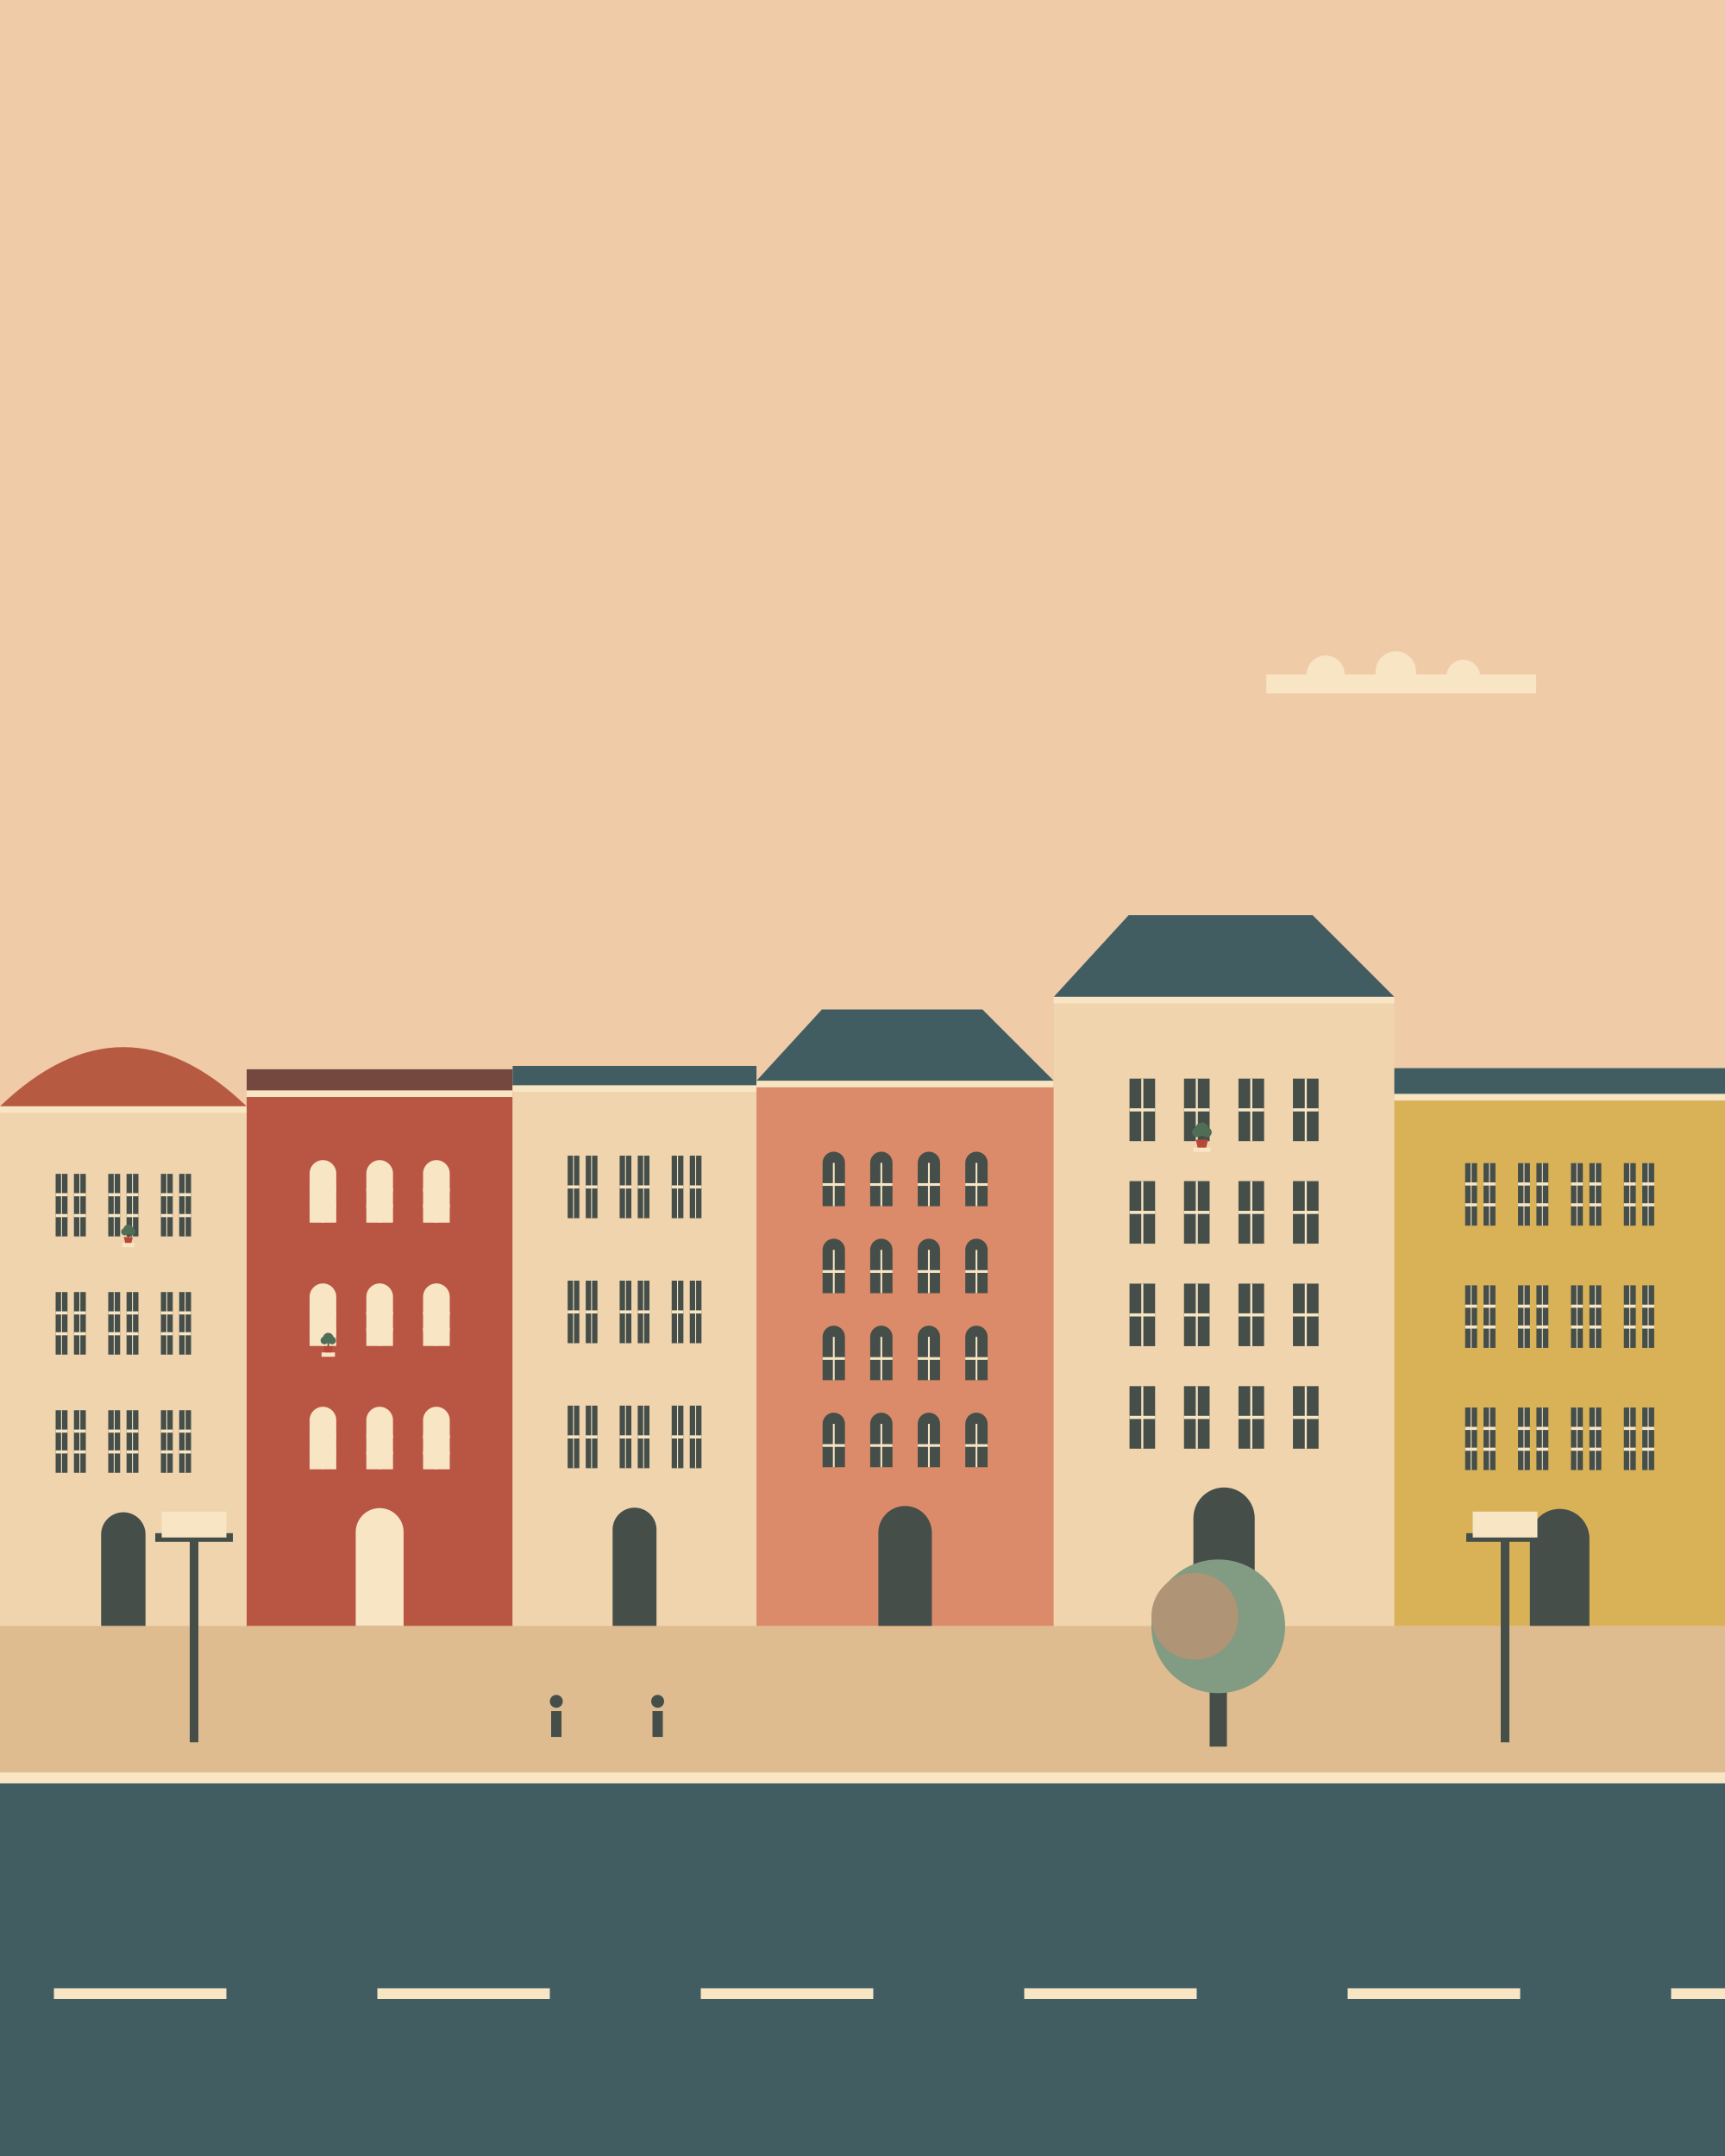
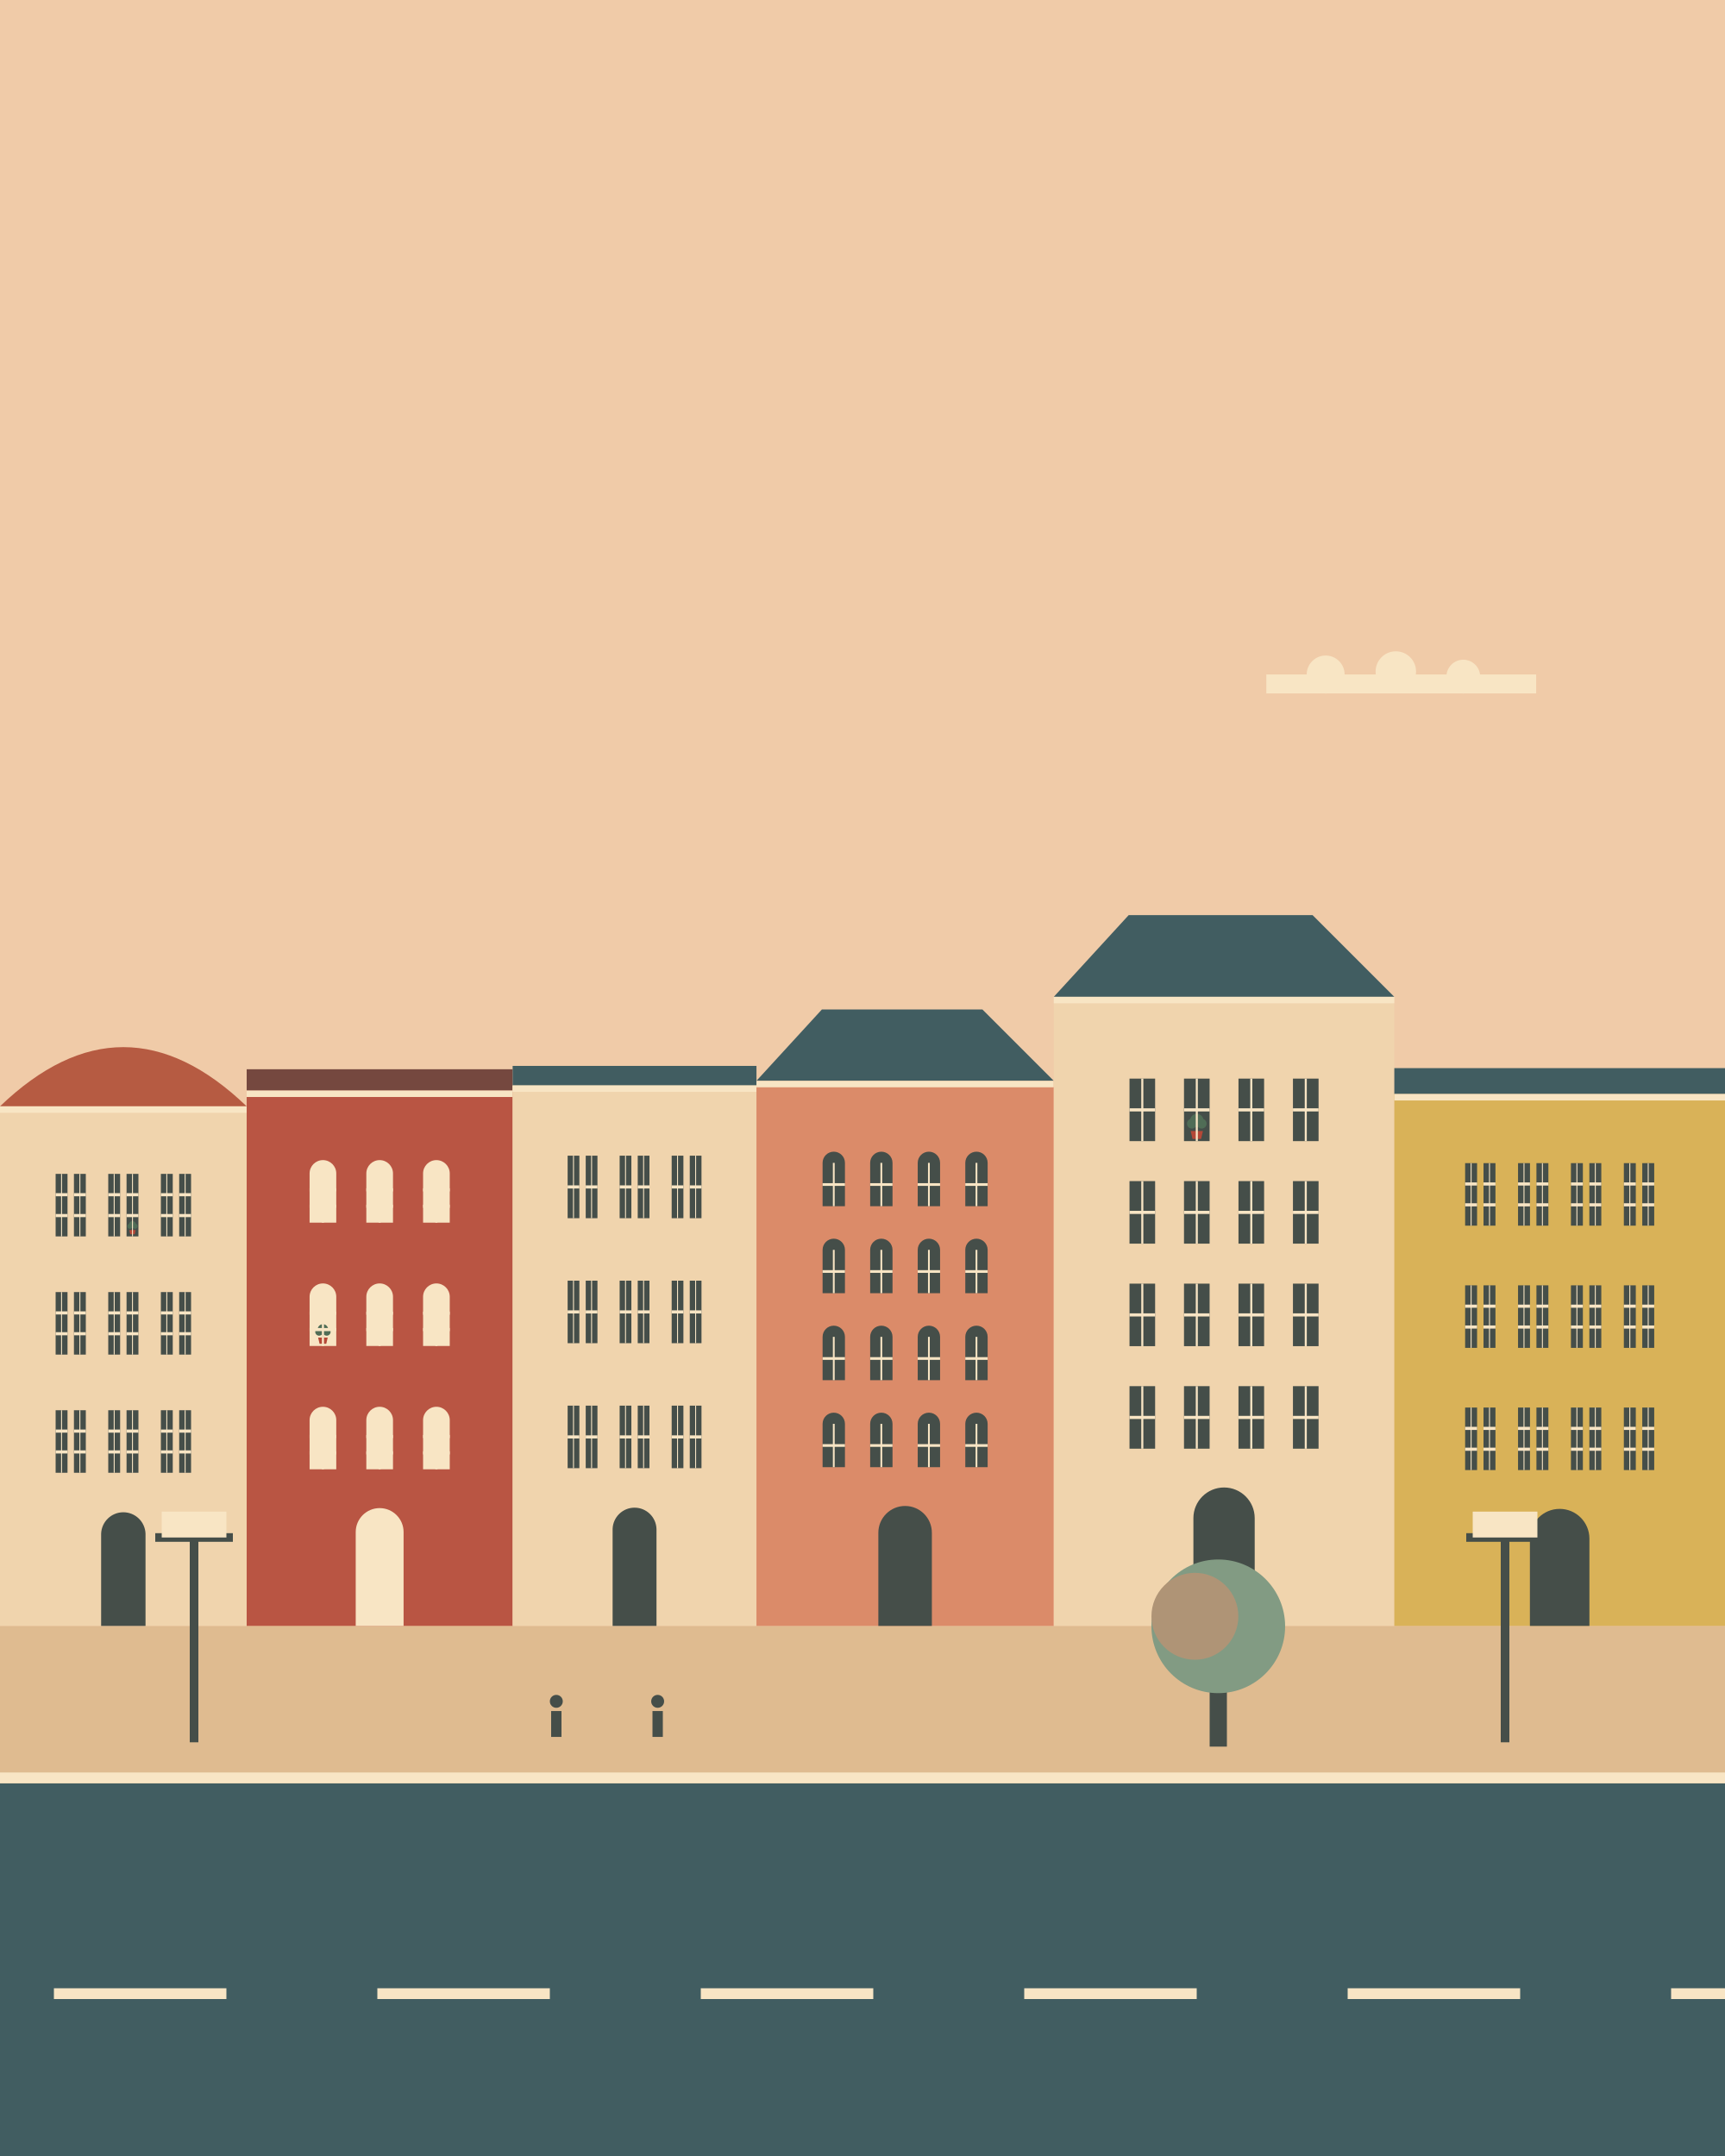
<svg xmlns="http://www.w3.org/2000/svg" width="800" height="1000" viewBox="0 0 800 1000" role="img" aria-label="道路沿い・accents-002">
  <rect x="0" y="0" width="800" height="1000" fill="#f0cba8" />
  <g data-cloud="true">
    <rect x="587.27" y="312.84" width="125.15" height="8.79" fill="#f8e5c4" />
    <circle cx="614.8" cy="312.84" r="8.79" fill="#f8e5c4" />
    <circle cx="647.34" cy="311.47" r="9.38" fill="#f8e5c4" />
    <circle cx="678.63" cy="313.81" r="7.82" fill="#f8e5c4" />
  </g>
  <rect x="0" y="754.12" width="800" height="73" fill="#dfbb90" />
  <rect x="0" y="827.12" width="800" height="172.88" fill="#415d61" />
  <g data-building="b0-0">
    <rect x="0" y="513.14" width="114.4" height="240.98" fill="#f0d4ad" />
    <path d="M0 513.14Q57.2 458.22 114.4 513.14Z" fill="#b65b42" />
    <rect x="0" y="513.14" width="114.4" height="3" fill="#f8e5c4" />
    <rect x="25.8" y="544.47" width="5.51" height="29" fill="#454e49" />
    <rect x="28.33" y="544.47" width="0.44" height="29" fill="#f8e5c4" />
    <rect x="25.8" y="553.41" width="5.51" height="1.45" fill="#f8e5c4" />
    <rect x="25.8" y="563.08" width="5.51" height="1.45" fill="#f8e5c4" />
    <rect x="34.29" y="544.47" width="5.51" height="29" fill="#454e49" />
    <rect x="36.82" y="544.47" width="0.44" height="29" fill="#f8e5c4" />
    <rect x="34.29" y="553.41" width="5.51" height="1.45" fill="#f8e5c4" />
    <rect x="34.29" y="563.08" width="5.51" height="1.45" fill="#f8e5c4" />
    <rect x="50.2" y="544.47" width="5.51" height="29" fill="#454e49" />
    <rect x="52.74" y="544.47" width="0.44" height="29" fill="#f8e5c4" />
    <rect x="50.2" y="553.41" width="5.51" height="1.45" fill="#f8e5c4" />
    <rect x="50.2" y="563.08" width="5.51" height="1.45" fill="#f8e5c4" />
-     <rect x="58.69" y="544.47" width="5.51" height="29" fill="#454e49" />
-     <rect x="61.22" y="544.47" width="0.44" height="29" fill="#f8e5c4" />
-     <rect x="58.69" y="553.41" width="5.51" height="1.45" fill="#f8e5c4" />
-     <rect x="58.69" y="563.08" width="5.51" height="1.45" fill="#f8e5c4" />
+     <g data-interior-window="rect" data-window-bounds="58.69,544.47,5.51,29">
+       <rect x="58.69" y="544.47" width="5.51" height="29" fill="#454e49" />
+       <g data-plant="inside">
+         <path d="M61.44 570.68V568.01" fill="none" stroke="#454e49" stroke-width="0.45" />
+         <circle cx="61.44" cy="568.01" r="1.64" fill="#506d56" />
+         <circle cx="60.25" cy="568.75" r="1.19" fill="#506d56" />
+         <circle cx="62.63" cy="568.75" r="1.19" fill="#506d56" />
+         <polygon points="59.96,570.53 62.93,570.53 62.48,572.47 60.4,572.47" fill="#b54837" />
+       </g>
+       <rect x="61.22" y="544.47" width="0.44" height="29" fill="#f8e5c4" />
+       <rect x="58.69" y="553.41" width="5.51" height="1.45" fill="#f8e5c4" />
+       <rect x="58.69" y="563.08" width="5.51" height="1.45" fill="#f8e5c4" />
+     </g>
    <rect x="74.61" y="544.47" width="5.51" height="29" fill="#454e49" />
    <rect x="77.14" y="544.47" width="0.44" height="29" fill="#f8e5c4" />
    <rect x="74.61" y="553.41" width="5.51" height="1.45" fill="#f8e5c4" />
    <rect x="74.61" y="563.08" width="5.51" height="1.45" fill="#f8e5c4" />
    <rect x="83.1" y="544.47" width="5.51" height="29" fill="#454e49" />
    <rect x="85.63" y="544.47" width="0.44" height="29" fill="#f8e5c4" />
    <rect x="83.1" y="553.41" width="5.51" height="1.45" fill="#f8e5c4" />
    <rect x="83.1" y="563.08" width="5.51" height="1.45" fill="#f8e5c4" />
    <rect x="25.8" y="599.29" width="5.51" height="29" fill="#454e49" />
    <rect x="28.33" y="599.29" width="0.44" height="29" fill="#f8e5c4" />
    <rect x="25.8" y="608.23" width="5.51" height="1.45" fill="#f8e5c4" />
    <rect x="25.8" y="617.89" width="5.51" height="1.45" fill="#f8e5c4" />
    <rect x="34.29" y="599.29" width="5.51" height="29" fill="#454e49" />
    <rect x="36.82" y="599.29" width="0.44" height="29" fill="#f8e5c4" />
    <rect x="34.29" y="608.23" width="5.51" height="1.45" fill="#f8e5c4" />
    <rect x="34.29" y="617.89" width="5.51" height="1.45" fill="#f8e5c4" />
    <rect x="50.2" y="599.29" width="5.51" height="29" fill="#454e49" />
    <rect x="52.74" y="599.29" width="0.44" height="29" fill="#f8e5c4" />
    <rect x="50.2" y="608.23" width="5.51" height="1.45" fill="#f8e5c4" />
    <rect x="50.2" y="617.89" width="5.51" height="1.45" fill="#f8e5c4" />
    <rect x="58.69" y="599.29" width="5.51" height="29" fill="#454e49" />
    <rect x="61.22" y="599.29" width="0.44" height="29" fill="#f8e5c4" />
    <rect x="58.69" y="608.23" width="5.51" height="1.45" fill="#f8e5c4" />
    <rect x="58.69" y="617.89" width="5.51" height="1.45" fill="#f8e5c4" />
    <rect x="74.61" y="599.29" width="5.51" height="29" fill="#454e49" />
    <rect x="77.14" y="599.29" width="0.44" height="29" fill="#f8e5c4" />
    <rect x="74.61" y="608.23" width="5.51" height="1.45" fill="#f8e5c4" />
    <rect x="74.61" y="617.89" width="5.51" height="1.45" fill="#f8e5c4" />
    <rect x="83.1" y="599.29" width="5.51" height="29" fill="#454e49" />
    <rect x="85.63" y="599.29" width="0.44" height="29" fill="#f8e5c4" />
    <rect x="83.1" y="608.23" width="5.51" height="1.45" fill="#f8e5c4" />
    <rect x="83.1" y="617.89" width="5.51" height="1.45" fill="#f8e5c4" />
    <rect x="25.8" y="654.1" width="5.51" height="29" fill="#454e49" />
    <rect x="28.33" y="654.1" width="0.44" height="29" fill="#f8e5c4" />
    <rect x="25.8" y="663.05" width="5.51" height="1.45" fill="#f8e5c4" />
    <rect x="25.8" y="672.71" width="5.51" height="1.45" fill="#f8e5c4" />
    <rect x="34.29" y="654.1" width="5.51" height="29" fill="#454e49" />
    <rect x="36.82" y="654.1" width="0.44" height="29" fill="#f8e5c4" />
    <rect x="34.29" y="663.05" width="5.51" height="1.45" fill="#f8e5c4" />
    <rect x="34.29" y="672.71" width="5.51" height="1.45" fill="#f8e5c4" />
    <rect x="50.2" y="654.1" width="5.51" height="29" fill="#454e49" />
    <rect x="52.74" y="654.1" width="0.44" height="29" fill="#f8e5c4" />
    <rect x="50.2" y="663.05" width="5.51" height="1.45" fill="#f8e5c4" />
    <rect x="50.2" y="672.71" width="5.51" height="1.45" fill="#f8e5c4" />
    <rect x="58.69" y="654.1" width="5.51" height="29" fill="#454e49" />
    <rect x="61.22" y="654.1" width="0.44" height="29" fill="#f8e5c4" />
    <rect x="58.69" y="663.05" width="5.51" height="1.45" fill="#f8e5c4" />
    <rect x="58.69" y="672.71" width="5.51" height="1.45" fill="#f8e5c4" />
    <rect x="74.61" y="654.1" width="5.51" height="29" fill="#454e49" />
    <rect x="77.14" y="654.1" width="0.44" height="29" fill="#f8e5c4" />
    <rect x="74.61" y="663.05" width="5.51" height="1.45" fill="#f8e5c4" />
    <rect x="74.61" y="672.71" width="5.51" height="1.45" fill="#f8e5c4" />
    <rect x="83.1" y="654.1" width="5.51" height="29" fill="#454e49" />
    <rect x="85.63" y="654.1" width="0.44" height="29" fill="#f8e5c4" />
    <rect x="83.1" y="663.05" width="5.51" height="1.45" fill="#f8e5c4" />
    <rect x="83.1" y="672.71" width="5.51" height="1.45" fill="#f8e5c4" />
    <path d="M46.9 754.12V711.4a10.3 10.3 0 0 1 20.59 0V754.12Z" fill="#454e49" />
-     <g data-plant="sill">
-       <rect x="56.61" y="576.47" width="5.77" height="2" fill="#f8e5c4" />
-       <path d="M59.49 574V570.29" fill="none" stroke="#454e49" stroke-width="0.62" />
-       <circle cx="59.49" cy="570.29" r="2.27" fill="#506d56" />
-       <circle cx="57.85" cy="571.32" r="1.65" fill="#506d56" />
-       <circle cx="61.14" cy="571.32" r="1.65" fill="#506d56" />
-       <polygon points="57.43,573.79 61.55,573.79 60.94,576.47 58.05,576.47" fill="#b54837" />
-     </g>
  </g>
  <g data-building="b0-1">
    <rect x="114.4" y="505.81" width="123.35" height="248.31" fill="#b95543" />
    <rect x="114.4" y="495.94" width="123.35" height="9.87" fill="#75483f" />
    <rect x="114.4" y="505.81" width="123.35" height="3" fill="#f8e5c4" />
    <path d="M143.58 567.09V544.27a6.18 6.18 0 0 1 12.37 0V567.09Z" fill="#f8e5c4" />
    <rect x="149.27" y="544.27" width="0.99" height="22.82" fill="#f8e5c4" />
    <rect x="143.58" y="551.15" width="12.37" height="1.45" fill="#f8e5c4" />
    <rect x="143.58" y="558.76" width="12.37" height="1.45" fill="#f8e5c4" />
    <path d="M169.89 567.09V544.27a6.18 6.18 0 0 1 12.37 0V567.09Z" fill="#f8e5c4" />
    <rect x="175.58" y="544.27" width="0.99" height="22.82" fill="#f8e5c4" />
    <rect x="169.89" y="551.15" width="12.37" height="1.45" fill="#f8e5c4" />
    <rect x="169.89" y="558.76" width="12.37" height="1.45" fill="#f8e5c4" />
    <path d="M196.21 567.09V544.27a6.18 6.18 0 0 1 12.37 0V567.09Z" fill="#f8e5c4" />
    <rect x="201.89" y="544.27" width="0.99" height="22.82" fill="#f8e5c4" />
    <rect x="196.21" y="551.15" width="12.37" height="1.45" fill="#f8e5c4" />
    <rect x="196.21" y="558.76" width="12.37" height="1.45" fill="#f8e5c4" />
-     <path d="M143.58 624.29V601.47a6.18 6.18 0 0 1 12.37 0V624.29Z" fill="#f8e5c4" />
-     <rect x="149.27" y="601.47" width="0.99" height="22.82" fill="#f8e5c4" />
-     <rect x="143.58" y="608.36" width="12.37" height="1.45" fill="#f8e5c4" />
-     <rect x="143.58" y="615.96" width="12.37" height="1.45" fill="#f8e5c4" />
+     <g data-interior-window="arch" data-window-bounds="143.58,595.29,12.37,29">
+       <path d="M143.58 624.29V601.47a6.18 6.18 0 0 1 12.37 0V624.29Z" fill="#f8e5c4" />
+       <g data-plant="inside">
+         <path d="M149.76 620.63V616.63" fill="none" stroke="#454e49" stroke-width="0.67" />
+         <circle cx="149.76" cy="616.63" r="2.44" fill="#506d56" />
+         <circle cx="147.98" cy="617.74" r="1.78" fill="#506d56" />
+         <circle cx="151.54" cy="617.74" r="1.78" fill="#506d56" />
+         <polygon points="147.54,620.41 151.98,620.41 151.31,623.29 148.21,623.29" fill="#b54837" />
+       </g>
+       <rect x="149.27" y="601.47" width="0.99" height="22.82" fill="#f8e5c4" />
+       <rect x="143.58" y="608.36" width="12.37" height="1.45" fill="#f8e5c4" />
+       <rect x="143.58" y="615.96" width="12.37" height="1.45" fill="#f8e5c4" />
+     </g>
    <path d="M169.89 624.29V601.47a6.18 6.18 0 0 1 12.37 0V624.29Z" fill="#f8e5c4" />
    <rect x="175.58" y="601.47" width="0.99" height="22.82" fill="#f8e5c4" />
    <rect x="169.89" y="608.36" width="12.37" height="1.45" fill="#f8e5c4" />
    <rect x="169.89" y="615.96" width="12.37" height="1.45" fill="#f8e5c4" />
    <path d="M196.21 624.29V601.47a6.18 6.18 0 0 1 12.37 0V624.29Z" fill="#f8e5c4" />
    <rect x="201.89" y="601.47" width="0.99" height="22.82" fill="#f8e5c4" />
    <rect x="196.21" y="608.36" width="12.37" height="1.45" fill="#f8e5c4" />
    <rect x="196.21" y="615.96" width="12.37" height="1.45" fill="#f8e5c4" />
    <path d="M143.58 681.49V658.68a6.18 6.18 0 0 1 12.37 0V681.49Z" fill="#f8e5c4" />
    <rect x="149.27" y="658.68" width="0.99" height="22.82" fill="#f8e5c4" />
    <rect x="143.58" y="665.56" width="12.37" height="1.45" fill="#f8e5c4" />
    <rect x="143.58" y="673.16" width="12.37" height="1.45" fill="#f8e5c4" />
    <path d="M169.89 681.49V658.68a6.18 6.18 0 0 1 12.37 0V681.49Z" fill="#f8e5c4" />
    <rect x="175.58" y="658.68" width="0.99" height="22.82" fill="#f8e5c4" />
    <rect x="169.89" y="665.56" width="12.37" height="1.45" fill="#f8e5c4" />
    <rect x="169.89" y="673.16" width="12.37" height="1.45" fill="#f8e5c4" />
    <path d="M196.21 681.49V658.68a6.18 6.18 0 0 1 12.37 0V681.49Z" fill="#f8e5c4" />
    <rect x="201.89" y="658.68" width="0.99" height="22.82" fill="#f8e5c4" />
    <rect x="196.21" y="665.56" width="12.37" height="1.45" fill="#f8e5c4" />
    <rect x="196.21" y="673.16" width="12.37" height="1.45" fill="#f8e5c4" />
    <path d="M164.97 754.12V710.59a11.1 11.1 0 0 1 22.2 0V754.12Z" fill="#f8e5c4" />
-     <g data-plant="sill">
-       <rect x="149.13" y="627.29" width="6.22" height="2" fill="#f8e5c4" />
-       <path d="M152.23 624.63V620.63" fill="none" stroke="#454e49" stroke-width="0.67" />
-       <circle cx="152.23" cy="620.63" r="2.44" fill="#506d56" />
-       <circle cx="150.46" cy="621.74" r="1.78" fill="#506d56" />
-       <circle cx="154.01" cy="621.74" r="1.78" fill="#506d56" />
-       <polygon points="150.01,624.41 154.45,624.41 153.79,627.29 150.68,627.29" fill="#b54837" />
-     </g>
  </g>
  <g data-building="b0-2">
    <rect x="237.75" y="503.44" width="113.08" height="250.68" fill="#f0d4ad" />
    <rect x="237.75" y="494.39" width="113.08" height="9.05" fill="#415d61" />
    <rect x="237.75" y="503.44" width="113.08" height="3" fill="#f8e5c4" />
    <rect x="263.25" y="536.03" width="5.44" height="29" fill="#454e49" />
    <rect x="265.75" y="536.03" width="0.44" height="29" fill="#f8e5c4" />
    <rect x="263.25" y="549.8" width="5.44" height="1.45" fill="#f8e5c4" />
    <rect x="271.64" y="536.03" width="5.44" height="29" fill="#454e49" />
    <rect x="274.14" y="536.03" width="0.44" height="29" fill="#f8e5c4" />
    <rect x="271.64" y="549.8" width="5.44" height="1.45" fill="#f8e5c4" />
    <rect x="287.37" y="536.03" width="5.44" height="29" fill="#454e49" />
    <rect x="289.88" y="536.03" width="0.44" height="29" fill="#f8e5c4" />
    <rect x="287.37" y="549.8" width="5.44" height="1.45" fill="#f8e5c4" />
    <rect x="295.76" y="536.03" width="5.44" height="29" fill="#454e49" />
    <rect x="298.27" y="536.03" width="0.44" height="29" fill="#f8e5c4" />
    <rect x="295.76" y="549.8" width="5.44" height="1.45" fill="#f8e5c4" />
    <rect x="311.5" y="536.03" width="5.44" height="29" fill="#454e49" />
    <rect x="314" y="536.03" width="0.44" height="29" fill="#f8e5c4" />
    <rect x="311.5" y="549.8" width="5.44" height="1.45" fill="#f8e5c4" />
    <rect x="319.89" y="536.03" width="5.44" height="29" fill="#454e49" />
    <rect x="322.39" y="536.03" width="0.44" height="29" fill="#f8e5c4" />
    <rect x="319.89" y="549.8" width="5.44" height="1.45" fill="#f8e5c4" />
    <rect x="263.25" y="594" width="5.44" height="29" fill="#454e49" />
    <rect x="265.75" y="594" width="0.44" height="29" fill="#f8e5c4" />
    <rect x="263.25" y="607.77" width="5.44" height="1.45" fill="#f8e5c4" />
    <rect x="271.64" y="594" width="5.44" height="29" fill="#454e49" />
    <rect x="274.14" y="594" width="0.44" height="29" fill="#f8e5c4" />
    <rect x="271.64" y="607.77" width="5.44" height="1.45" fill="#f8e5c4" />
    <rect x="287.37" y="594" width="5.44" height="29" fill="#454e49" />
    <rect x="289.88" y="594" width="0.44" height="29" fill="#f8e5c4" />
    <rect x="287.37" y="607.77" width="5.44" height="1.45" fill="#f8e5c4" />
    <rect x="295.76" y="594" width="5.44" height="29" fill="#454e49" />
    <rect x="298.27" y="594" width="0.44" height="29" fill="#f8e5c4" />
    <rect x="295.76" y="607.77" width="5.44" height="1.45" fill="#f8e5c4" />
    <rect x="311.5" y="594" width="5.44" height="29" fill="#454e49" />
    <rect x="314" y="594" width="0.44" height="29" fill="#f8e5c4" />
    <rect x="311.5" y="607.77" width="5.44" height="1.45" fill="#f8e5c4" />
    <rect x="319.89" y="594" width="5.44" height="29" fill="#454e49" />
    <rect x="322.39" y="594" width="0.44" height="29" fill="#f8e5c4" />
    <rect x="319.89" y="607.77" width="5.44" height="1.45" fill="#f8e5c4" />
    <rect x="263.25" y="651.97" width="5.44" height="29" fill="#454e49" />
    <rect x="265.75" y="651.97" width="0.44" height="29" fill="#f8e5c4" />
    <rect x="263.25" y="665.75" width="5.44" height="1.45" fill="#f8e5c4" />
    <rect x="271.64" y="651.97" width="5.44" height="29" fill="#454e49" />
    <rect x="274.14" y="651.97" width="0.44" height="29" fill="#f8e5c4" />
    <rect x="271.64" y="665.75" width="5.44" height="1.45" fill="#f8e5c4" />
    <rect x="287.37" y="651.97" width="5.44" height="29" fill="#454e49" />
    <rect x="289.88" y="651.97" width="0.44" height="29" fill="#f8e5c4" />
    <rect x="287.37" y="665.75" width="5.44" height="1.45" fill="#f8e5c4" />
    <rect x="295.76" y="651.97" width="5.44" height="29" fill="#454e49" />
    <rect x="298.27" y="651.97" width="0.44" height="29" fill="#f8e5c4" />
    <rect x="295.76" y="665.75" width="5.44" height="1.45" fill="#f8e5c4" />
    <rect x="311.5" y="651.97" width="5.44" height="29" fill="#454e49" />
    <rect x="314" y="651.97" width="0.44" height="29" fill="#f8e5c4" />
    <rect x="311.5" y="665.75" width="5.44" height="1.45" fill="#f8e5c4" />
    <rect x="319.89" y="651.97" width="5.44" height="29" fill="#454e49" />
    <rect x="322.39" y="651.97" width="0.44" height="29" fill="#f8e5c4" />
    <rect x="319.89" y="665.75" width="5.44" height="1.45" fill="#f8e5c4" />
    <path d="M284.11 754.12V709.15a10.18 10.18 0 0 1 20.35 0V754.12Z" fill="#454e49" />
  </g>
  <g data-building="b0-3">
    <rect x="350.82" y="501.31" width="137.89" height="252.81" fill="#db8b69" />
    <polygon points="350.82,501.31 381.16,468.22 455.62,468.22 488.71,501.31" fill="#415d61" />
    <rect x="350.82" y="501.31" width="137.89" height="3" fill="#f8e5c4" />
    <path d="M381.49 559.46V539.36a5.18 5.18 0 0 1 10.37 0V559.46Z" fill="#454e49" />
    <rect x="386.26" y="539.36" width="0.83" height="20.1" fill="#f8e5c4" />
    <rect x="381.49" y="548.78" width="10.37" height="1.26" fill="#f8e5c4" />
    <path d="M403.55 559.46V539.36a5.18 5.18 0 0 1 10.37 0V559.46Z" fill="#454e49" />
    <rect x="408.32" y="539.36" width="0.83" height="20.1" fill="#f8e5c4" />
    <rect x="403.55" y="548.78" width="10.37" height="1.26" fill="#f8e5c4" />
    <path d="M425.61 559.46V539.36a5.18 5.18 0 0 1 10.37 0V559.46Z" fill="#454e49" />
    <rect x="430.38" y="539.36" width="0.83" height="20.1" fill="#f8e5c4" />
    <rect x="425.61" y="548.78" width="10.37" height="1.26" fill="#f8e5c4" />
    <path d="M447.67 559.46V539.36a5.18 5.18 0 0 1 10.37 0V559.46Z" fill="#454e49" />
    <rect x="452.44" y="539.36" width="0.83" height="20.1" fill="#f8e5c4" />
    <rect x="447.67" y="548.78" width="10.37" height="1.26" fill="#f8e5c4" />
    <path d="M381.49 599.8V579.71a5.18 5.18 0 0 1 10.37 0V599.8Z" fill="#454e49" />
    <rect x="386.26" y="579.71" width="0.83" height="20.1" fill="#f8e5c4" />
    <rect x="381.49" y="589.12" width="10.37" height="1.26" fill="#f8e5c4" />
    <path d="M403.55 599.8V579.71a5.18 5.18 0 0 1 10.37 0V599.8Z" fill="#454e49" />
    <rect x="408.32" y="579.71" width="0.83" height="20.1" fill="#f8e5c4" />
    <rect x="403.55" y="589.12" width="10.37" height="1.26" fill="#f8e5c4" />
    <path d="M425.61 599.8V579.71a5.18 5.18 0 0 1 10.37 0V599.8Z" fill="#454e49" />
    <rect x="430.38" y="579.71" width="0.83" height="20.1" fill="#f8e5c4" />
    <rect x="425.61" y="589.12" width="10.37" height="1.26" fill="#f8e5c4" />
    <path d="M447.67 599.8V579.71a5.18 5.18 0 0 1 10.37 0V599.8Z" fill="#454e49" />
    <rect x="452.44" y="579.71" width="0.83" height="20.1" fill="#f8e5c4" />
    <rect x="447.67" y="589.12" width="10.37" height="1.26" fill="#f8e5c4" />
    <path d="M381.49 640.15V620.06a5.18 5.18 0 0 1 10.37 0V640.15Z" fill="#454e49" />
    <rect x="386.26" y="620.06" width="0.83" height="20.1" fill="#f8e5c4" />
    <rect x="381.49" y="629.47" width="10.37" height="1.26" fill="#f8e5c4" />
    <path d="M403.55 640.15V620.06a5.18 5.18 0 0 1 10.37 0V640.15Z" fill="#454e49" />
    <rect x="408.32" y="620.06" width="0.83" height="20.1" fill="#f8e5c4" />
    <rect x="403.55" y="629.47" width="10.37" height="1.26" fill="#f8e5c4" />
    <path d="M425.61 640.15V620.06a5.18 5.18 0 0 1 10.37 0V640.15Z" fill="#454e49" />
    <rect x="430.38" y="620.06" width="0.83" height="20.1" fill="#f8e5c4" />
    <rect x="425.61" y="629.47" width="10.37" height="1.26" fill="#f8e5c4" />
    <path d="M447.67 640.15V620.06a5.18 5.18 0 0 1 10.37 0V640.15Z" fill="#454e49" />
    <rect x="452.44" y="620.06" width="0.83" height="20.1" fill="#f8e5c4" />
    <rect x="447.67" y="629.47" width="10.37" height="1.26" fill="#f8e5c4" />
    <path d="M381.49 680.5V660.41a5.18 5.18 0 0 1 10.37 0V680.5Z" fill="#454e49" />
    <rect x="386.26" y="660.41" width="0.83" height="20.1" fill="#f8e5c4" />
    <rect x="381.49" y="669.82" width="10.37" height="1.26" fill="#f8e5c4" />
    <path d="M403.55 680.5V660.41a5.18 5.18 0 0 1 10.37 0V680.5Z" fill="#454e49" />
    <rect x="408.32" y="660.41" width="0.83" height="20.1" fill="#f8e5c4" />
    <rect x="403.55" y="669.82" width="10.37" height="1.26" fill="#f8e5c4" />
    <path d="M425.61 680.5V660.41a5.18 5.18 0 0 1 10.37 0V680.5Z" fill="#454e49" />
    <rect x="430.38" y="660.41" width="0.83" height="20.1" fill="#f8e5c4" />
    <rect x="425.61" y="669.82" width="10.37" height="1.26" fill="#f8e5c4" />
    <path d="M447.67 680.5V660.41a5.18 5.18 0 0 1 10.37 0V680.5Z" fill="#454e49" />
    <rect x="452.44" y="660.41" width="0.83" height="20.1" fill="#f8e5c4" />
    <rect x="447.67" y="669.82" width="10.37" height="1.26" fill="#f8e5c4" />
    <path d="M407.35 754.12V710.91a12.41 12.41 0 0 1 24.82 0V754.12Z" fill="#454e49" />
  </g>
  <g data-building="b0-4">
    <rect x="488.71" y="462.35" width="157.92" height="291.77" fill="#f0d4ad" />
    <polygon points="488.71,462.35 523.45,424.45 608.73,424.45 646.63,462.35" fill="#415d61" />
    <rect x="488.71" y="462.35" width="157.92" height="3" fill="#f8e5c4" />
    <rect x="523.83" y="500.28" width="11.88" height="29" fill="#454e49" />
    <rect x="529.29" y="500.28" width="0.95" height="29" fill="#f8e5c4" />
    <rect x="523.83" y="514.06" width="11.88" height="1.45" fill="#f8e5c4" />
-     <rect x="549.1" y="500.28" width="11.88" height="29" fill="#454e49" />
-     <rect x="554.56" y="500.28" width="0.95" height="29" fill="#f8e5c4" />
-     <rect x="549.1" y="514.06" width="11.88" height="1.45" fill="#f8e5c4" />
+     <g data-interior-window="rect" data-window-bounds="549.1,500.28,11.88,29">
+       <rect x="549.1" y="500.28" width="11.88" height="29" fill="#454e49" />
+       <g data-plant="inside">
+         <path d="M555.04 524.87V519.76" fill="none" stroke="#454e49" stroke-width="0.85" />
+         <circle cx="555.04" cy="519.76" r="3.12" fill="#506d56" />
+         <circle cx="552.76" cy="521.18" r="2.27" fill="#506d56" />
+         <circle cx="557.31" cy="521.18" r="2.27" fill="#506d56" />
+         <polygon points="552.2,524.59 557.88,524.59 557.02,528.28 553.05,528.28" fill="#b54837" />
+       </g>
+       <rect x="554.56" y="500.28" width="0.95" height="29" fill="#f8e5c4" />
+       <rect x="549.1" y="514.06" width="11.88" height="1.45" fill="#f8e5c4" />
+     </g>
    <rect x="574.37" y="500.28" width="11.88" height="29" fill="#454e49" />
    <rect x="579.83" y="500.28" width="0.95" height="29" fill="#f8e5c4" />
    <rect x="574.37" y="514.06" width="11.88" height="1.45" fill="#f8e5c4" />
    <rect x="599.63" y="500.28" width="11.88" height="29" fill="#454e49" />
    <rect x="605.1" y="500.28" width="0.95" height="29" fill="#f8e5c4" />
    <rect x="599.63" y="514.06" width="11.88" height="1.45" fill="#f8e5c4" />
    <rect x="523.83" y="547.83" width="11.88" height="29" fill="#454e49" />
    <rect x="529.29" y="547.83" width="0.95" height="29" fill="#f8e5c4" />
    <rect x="523.83" y="561.61" width="11.88" height="1.45" fill="#f8e5c4" />
    <rect x="549.1" y="547.83" width="11.88" height="29" fill="#454e49" />
    <rect x="554.56" y="547.83" width="0.95" height="29" fill="#f8e5c4" />
    <rect x="549.1" y="561.61" width="11.88" height="1.45" fill="#f8e5c4" />
    <rect x="574.37" y="547.83" width="11.88" height="29" fill="#454e49" />
    <rect x="579.83" y="547.83" width="0.95" height="29" fill="#f8e5c4" />
    <rect x="574.37" y="561.61" width="11.88" height="1.45" fill="#f8e5c4" />
    <rect x="599.63" y="547.83" width="11.88" height="29" fill="#454e49" />
    <rect x="605.1" y="547.83" width="0.95" height="29" fill="#f8e5c4" />
    <rect x="599.63" y="561.61" width="11.88" height="1.45" fill="#f8e5c4" />
    <rect x="523.83" y="595.38" width="11.88" height="29" fill="#454e49" />
    <rect x="529.29" y="595.38" width="0.95" height="29" fill="#f8e5c4" />
    <rect x="523.83" y="609.16" width="11.88" height="1.45" fill="#f8e5c4" />
    <rect x="549.1" y="595.38" width="11.88" height="29" fill="#454e49" />
    <rect x="554.56" y="595.38" width="0.95" height="29" fill="#f8e5c4" />
    <rect x="549.1" y="609.16" width="11.88" height="1.45" fill="#f8e5c4" />
    <rect x="574.37" y="595.38" width="11.88" height="29" fill="#454e49" />
    <rect x="579.83" y="595.38" width="0.95" height="29" fill="#f8e5c4" />
    <rect x="574.37" y="609.16" width="11.88" height="1.45" fill="#f8e5c4" />
    <rect x="599.63" y="595.38" width="11.88" height="29" fill="#454e49" />
    <rect x="605.1" y="595.38" width="0.95" height="29" fill="#f8e5c4" />
    <rect x="599.63" y="609.16" width="11.88" height="1.45" fill="#f8e5c4" />
    <rect x="523.83" y="642.93" width="11.88" height="29" fill="#454e49" />
    <rect x="529.29" y="642.93" width="0.95" height="29" fill="#f8e5c4" />
    <rect x="523.83" y="656.71" width="11.88" height="1.45" fill="#f8e5c4" />
    <rect x="549.1" y="642.93" width="11.88" height="29" fill="#454e49" />
    <rect x="554.56" y="642.93" width="0.95" height="29" fill="#f8e5c4" />
    <rect x="549.1" y="656.71" width="11.88" height="1.45" fill="#f8e5c4" />
    <rect x="574.37" y="642.93" width="11.88" height="29" fill="#454e49" />
    <rect x="579.83" y="642.93" width="0.95" height="29" fill="#f8e5c4" />
    <rect x="574.37" y="656.71" width="11.88" height="1.45" fill="#f8e5c4" />
    <rect x="599.63" y="642.93" width="11.88" height="29" fill="#454e49" />
    <rect x="605.1" y="642.93" width="0.95" height="29" fill="#f8e5c4" />
    <rect x="599.63" y="656.71" width="11.88" height="1.45" fill="#f8e5c4" />
    <path d="M553.46 754.12V704.14a14.21 14.21 0 0 1 28.43 0V754.12Z" fill="#454e49" />
-     <g data-plant="sill">
-       <rect x="553.44" y="532.28" width="7.95" height="2" fill="#f8e5c4" />
-       <path d="M557.41 528.87V523.76" fill="none" stroke="#454e49" stroke-width="0.85" />
-       <circle cx="557.41" cy="523.76" r="3.12" fill="#506d56" />
-       <circle cx="555.14" cy="525.18" r="2.27" fill="#506d56" />
-       <circle cx="559.68" cy="525.18" r="2.27" fill="#506d56" />
-       <polygon points="554.57,528.59 560.25,528.59 559.4,532.28 555.42,532.28" fill="#b54837" />
-     </g>
  </g>
  <g data-building="b0-5">
    <rect x="646.64" y="507.42" width="153.36" height="246.7" fill="#d9b258" />
    <rect x="646.64" y="495.42" width="153.36" height="12" fill="#415d61" />
    <rect x="646.64" y="507.42" width="153.36" height="3" fill="#f8e5c4" />
    <rect x="679.48" y="539.49" width="5.54" height="29" fill="#454e49" />
    <rect x="682.03" y="539.49" width="0.44" height="29" fill="#f8e5c4" />
    <rect x="679.48" y="548.43" width="5.54" height="1.45" fill="#f8e5c4" />
    <rect x="679.48" y="558.1" width="5.54" height="1.45" fill="#f8e5c4" />
    <rect x="688.01" y="539.49" width="5.54" height="29" fill="#454e49" />
    <rect x="690.56" y="539.49" width="0.44" height="29" fill="#f8e5c4" />
    <rect x="688.01" y="548.43" width="5.54" height="1.45" fill="#f8e5c4" />
    <rect x="688.01" y="558.1" width="5.54" height="1.45" fill="#f8e5c4" />
    <rect x="704.02" y="539.49" width="5.54" height="29" fill="#454e49" />
    <rect x="706.56" y="539.49" width="0.44" height="29" fill="#f8e5c4" />
    <rect x="704.02" y="548.43" width="5.54" height="1.45" fill="#f8e5c4" />
    <rect x="704.02" y="558.1" width="5.54" height="1.45" fill="#f8e5c4" />
    <rect x="712.55" y="539.49" width="5.54" height="29" fill="#454e49" />
    <rect x="715.1" y="539.49" width="0.44" height="29" fill="#f8e5c4" />
    <rect x="712.55" y="548.43" width="5.54" height="1.45" fill="#f8e5c4" />
    <rect x="712.55" y="558.1" width="5.54" height="1.45" fill="#f8e5c4" />
    <rect x="728.55" y="539.49" width="5.54" height="29" fill="#454e49" />
    <rect x="731.1" y="539.49" width="0.44" height="29" fill="#f8e5c4" />
    <rect x="728.55" y="548.43" width="5.54" height="1.45" fill="#f8e5c4" />
    <rect x="728.55" y="558.1" width="5.54" height="1.45" fill="#f8e5c4" />
    <rect x="737.09" y="539.49" width="5.54" height="29" fill="#454e49" />
    <rect x="739.63" y="539.49" width="0.44" height="29" fill="#f8e5c4" />
    <rect x="737.09" y="548.43" width="5.54" height="1.45" fill="#f8e5c4" />
    <rect x="737.09" y="558.1" width="5.54" height="1.45" fill="#f8e5c4" />
    <rect x="753.09" y="539.49" width="5.54" height="29" fill="#454e49" />
    <rect x="755.64" y="539.49" width="0.44" height="29" fill="#f8e5c4" />
    <rect x="753.09" y="548.43" width="5.54" height="1.45" fill="#f8e5c4" />
    <rect x="753.09" y="558.1" width="5.54" height="1.45" fill="#f8e5c4" />
    <rect x="761.63" y="539.49" width="5.54" height="29" fill="#454e49" />
    <rect x="764.17" y="539.49" width="0.44" height="29" fill="#f8e5c4" />
    <rect x="761.63" y="548.43" width="5.54" height="1.45" fill="#f8e5c4" />
    <rect x="761.63" y="558.1" width="5.54" height="1.45" fill="#f8e5c4" />
    <rect x="679.48" y="596.17" width="5.54" height="29" fill="#454e49" />
    <rect x="682.03" y="596.17" width="0.44" height="29" fill="#f8e5c4" />
    <rect x="679.48" y="605.11" width="5.54" height="1.45" fill="#f8e5c4" />
    <rect x="679.48" y="614.78" width="5.54" height="1.45" fill="#f8e5c4" />
    <rect x="688.01" y="596.17" width="5.54" height="29" fill="#454e49" />
    <rect x="690.56" y="596.17" width="0.44" height="29" fill="#f8e5c4" />
    <rect x="688.01" y="605.11" width="5.54" height="1.45" fill="#f8e5c4" />
    <rect x="688.01" y="614.78" width="5.54" height="1.45" fill="#f8e5c4" />
    <rect x="704.02" y="596.17" width="5.54" height="29" fill="#454e49" />
    <rect x="706.56" y="596.17" width="0.44" height="29" fill="#f8e5c4" />
    <rect x="704.02" y="605.11" width="5.54" height="1.45" fill="#f8e5c4" />
    <rect x="704.02" y="614.78" width="5.54" height="1.45" fill="#f8e5c4" />
    <rect x="712.55" y="596.17" width="5.54" height="29" fill="#454e49" />
    <rect x="715.1" y="596.17" width="0.44" height="29" fill="#f8e5c4" />
    <rect x="712.55" y="605.11" width="5.54" height="1.45" fill="#f8e5c4" />
    <rect x="712.55" y="614.78" width="5.54" height="1.45" fill="#f8e5c4" />
    <rect x="728.55" y="596.17" width="5.54" height="29" fill="#454e49" />
    <rect x="731.1" y="596.17" width="0.44" height="29" fill="#f8e5c4" />
    <rect x="728.55" y="605.11" width="5.54" height="1.45" fill="#f8e5c4" />
    <rect x="728.55" y="614.78" width="5.54" height="1.45" fill="#f8e5c4" />
    <rect x="737.09" y="596.17" width="5.54" height="29" fill="#454e49" />
    <rect x="739.63" y="596.17" width="0.44" height="29" fill="#f8e5c4" />
    <rect x="737.09" y="605.11" width="5.54" height="1.45" fill="#f8e5c4" />
    <rect x="737.09" y="614.78" width="5.54" height="1.45" fill="#f8e5c4" />
    <rect x="753.09" y="596.17" width="5.54" height="29" fill="#454e49" />
    <rect x="755.64" y="596.17" width="0.44" height="29" fill="#f8e5c4" />
    <rect x="753.09" y="605.11" width="5.54" height="1.45" fill="#f8e5c4" />
    <rect x="753.09" y="614.78" width="5.54" height="1.45" fill="#f8e5c4" />
    <rect x="761.63" y="596.17" width="5.54" height="29" fill="#454e49" />
    <rect x="764.17" y="596.17" width="0.44" height="29" fill="#f8e5c4" />
    <rect x="761.63" y="605.11" width="5.54" height="1.45" fill="#f8e5c4" />
    <rect x="761.63" y="614.78" width="5.54" height="1.45" fill="#f8e5c4" />
    <rect x="679.48" y="652.85" width="5.54" height="29" fill="#454e49" />
    <rect x="682.03" y="652.85" width="0.44" height="29" fill="#f8e5c4" />
    <rect x="679.48" y="661.79" width="5.54" height="1.45" fill="#f8e5c4" />
    <rect x="679.48" y="671.45" width="5.54" height="1.45" fill="#f8e5c4" />
    <rect x="688.01" y="652.85" width="5.54" height="29" fill="#454e49" />
    <rect x="690.56" y="652.85" width="0.44" height="29" fill="#f8e5c4" />
    <rect x="688.01" y="661.79" width="5.54" height="1.45" fill="#f8e5c4" />
    <rect x="688.01" y="671.45" width="5.54" height="1.45" fill="#f8e5c4" />
    <rect x="704.02" y="652.85" width="5.54" height="29" fill="#454e49" />
    <rect x="706.56" y="652.85" width="0.44" height="29" fill="#f8e5c4" />
    <rect x="704.02" y="661.79" width="5.54" height="1.45" fill="#f8e5c4" />
    <rect x="704.02" y="671.45" width="5.54" height="1.45" fill="#f8e5c4" />
    <rect x="712.55" y="652.85" width="5.54" height="29" fill="#454e49" />
    <rect x="715.1" y="652.85" width="0.44" height="29" fill="#f8e5c4" />
    <rect x="712.55" y="661.79" width="5.54" height="1.45" fill="#f8e5c4" />
    <rect x="712.55" y="671.45" width="5.54" height="1.45" fill="#f8e5c4" />
    <rect x="728.55" y="652.85" width="5.54" height="29" fill="#454e49" />
    <rect x="731.1" y="652.85" width="0.44" height="29" fill="#f8e5c4" />
    <rect x="728.55" y="661.79" width="5.54" height="1.45" fill="#f8e5c4" />
    <rect x="728.55" y="671.45" width="5.54" height="1.45" fill="#f8e5c4" />
    <rect x="737.09" y="652.85" width="5.54" height="29" fill="#454e49" />
    <rect x="739.63" y="652.85" width="0.44" height="29" fill="#f8e5c4" />
    <rect x="737.09" y="661.79" width="5.54" height="1.45" fill="#f8e5c4" />
    <rect x="737.09" y="671.45" width="5.54" height="1.45" fill="#f8e5c4" />
    <rect x="753.09" y="652.85" width="5.54" height="29" fill="#454e49" />
    <rect x="755.64" y="652.85" width="0.44" height="29" fill="#f8e5c4" />
    <rect x="753.09" y="661.79" width="5.54" height="1.45" fill="#f8e5c4" />
    <rect x="753.09" y="671.45" width="5.54" height="1.45" fill="#f8e5c4" />
    <rect x="761.63" y="652.85" width="5.54" height="29" fill="#454e49" />
    <rect x="764.17" y="652.85" width="0.44" height="29" fill="#f8e5c4" />
    <rect x="761.63" y="661.79" width="5.54" height="1.45" fill="#f8e5c4" />
    <rect x="761.63" y="671.45" width="5.54" height="1.45" fill="#f8e5c4" />
    <path d="M709.52 754.12V713.65a13.8 13.8 0 0 1 27.6 0V754.12Z" fill="#454e49" />
  </g>
  <rect x="0" y="822.12" width="800" height="5" fill="#f8e5c4" />
  <rect x="25" y="922.2" width="80" height="5" fill="#f8e5c4" />
  <rect x="175" y="922.2" width="80" height="5" fill="#f8e5c4" />
  <rect x="325" y="922.2" width="80" height="5" fill="#f8e5c4" />
  <rect x="475" y="922.2" width="80" height="5" fill="#f8e5c4" />
  <rect x="625" y="922.2" width="80" height="5" fill="#f8e5c4" />
  <rect x="775" y="922.2" width="80" height="5" fill="#f8e5c4" />
  <rect x="561" y="772.92" width="8" height="37.2" fill="#454e49" />
  <circle cx="565" cy="754.32" r="31" fill="#829b83" />
  <circle cx="554.15" cy="749.67" r="20.15" fill="#af9476" />
  <rect x="88" y="713.12" width="4" height="95" fill="#454e49" />
  <path d="M72 713.12h36" fill="none" stroke="#454e49" stroke-width="4" />
  <rect x="75" y="701.12" width="30" height="12" fill="#f8e5c4" />
  <rect x="696" y="713.12" width="4" height="95" fill="#454e49" />
  <path d="M680 713.12h36" fill="none" stroke="#454e49" stroke-width="4" />
  <rect x="683" y="701.12" width="30" height="12" fill="#f8e5c4" />
  <circle cx="258" cy="789.12" r="3" fill="#454e49" />
  <rect x="255.6" y="793.62" width="4.8" height="12" fill="#454e49" />
  <circle cx="305" cy="789.12" r="3" fill="#454e49" />
  <rect x="302.6" y="793.62" width="4.8" height="12" fill="#454e49" />
</svg>
